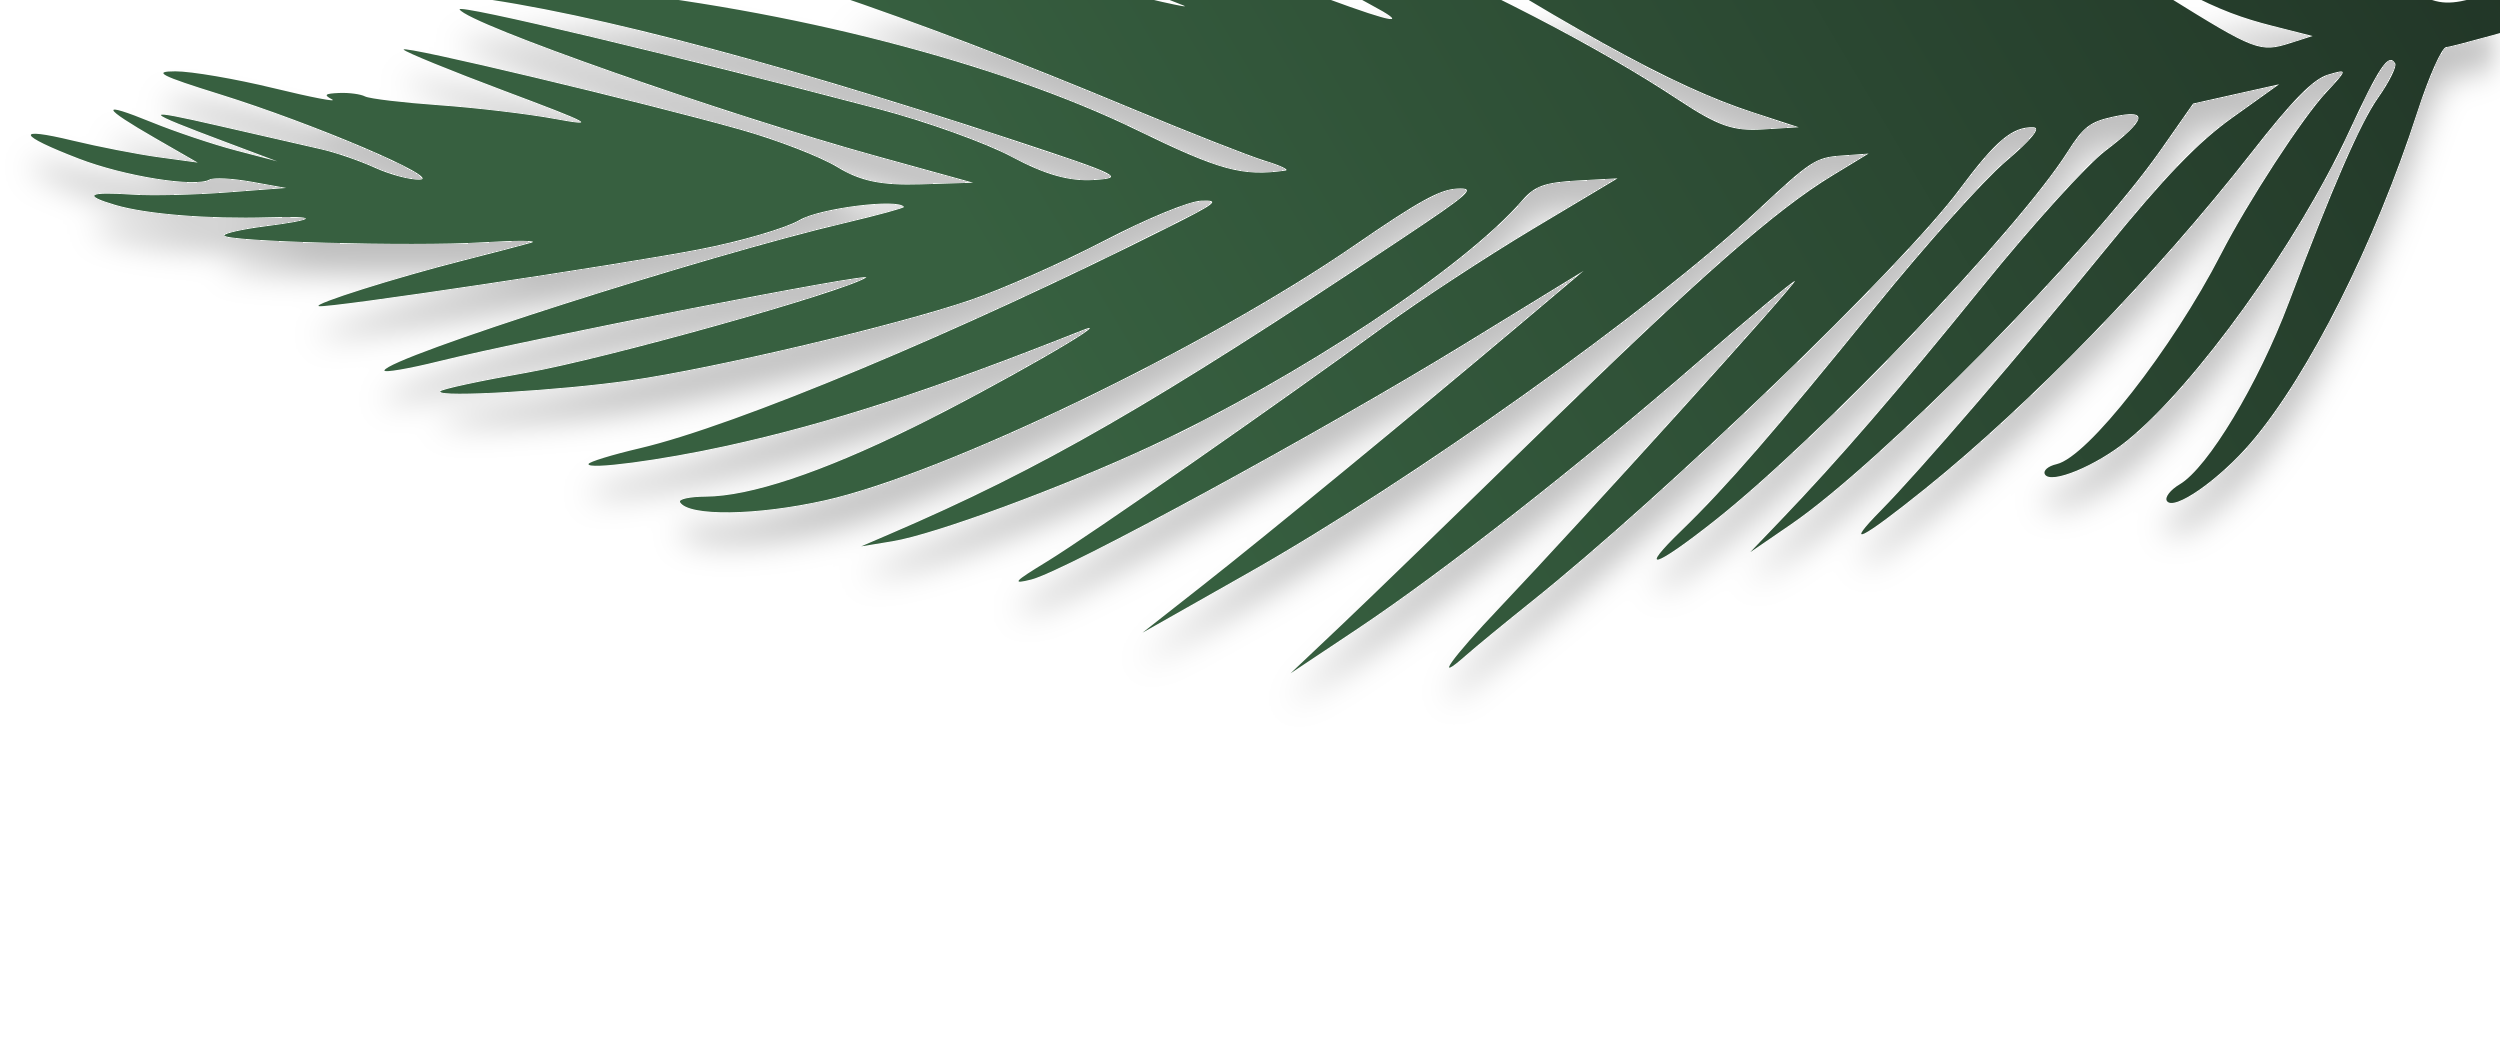
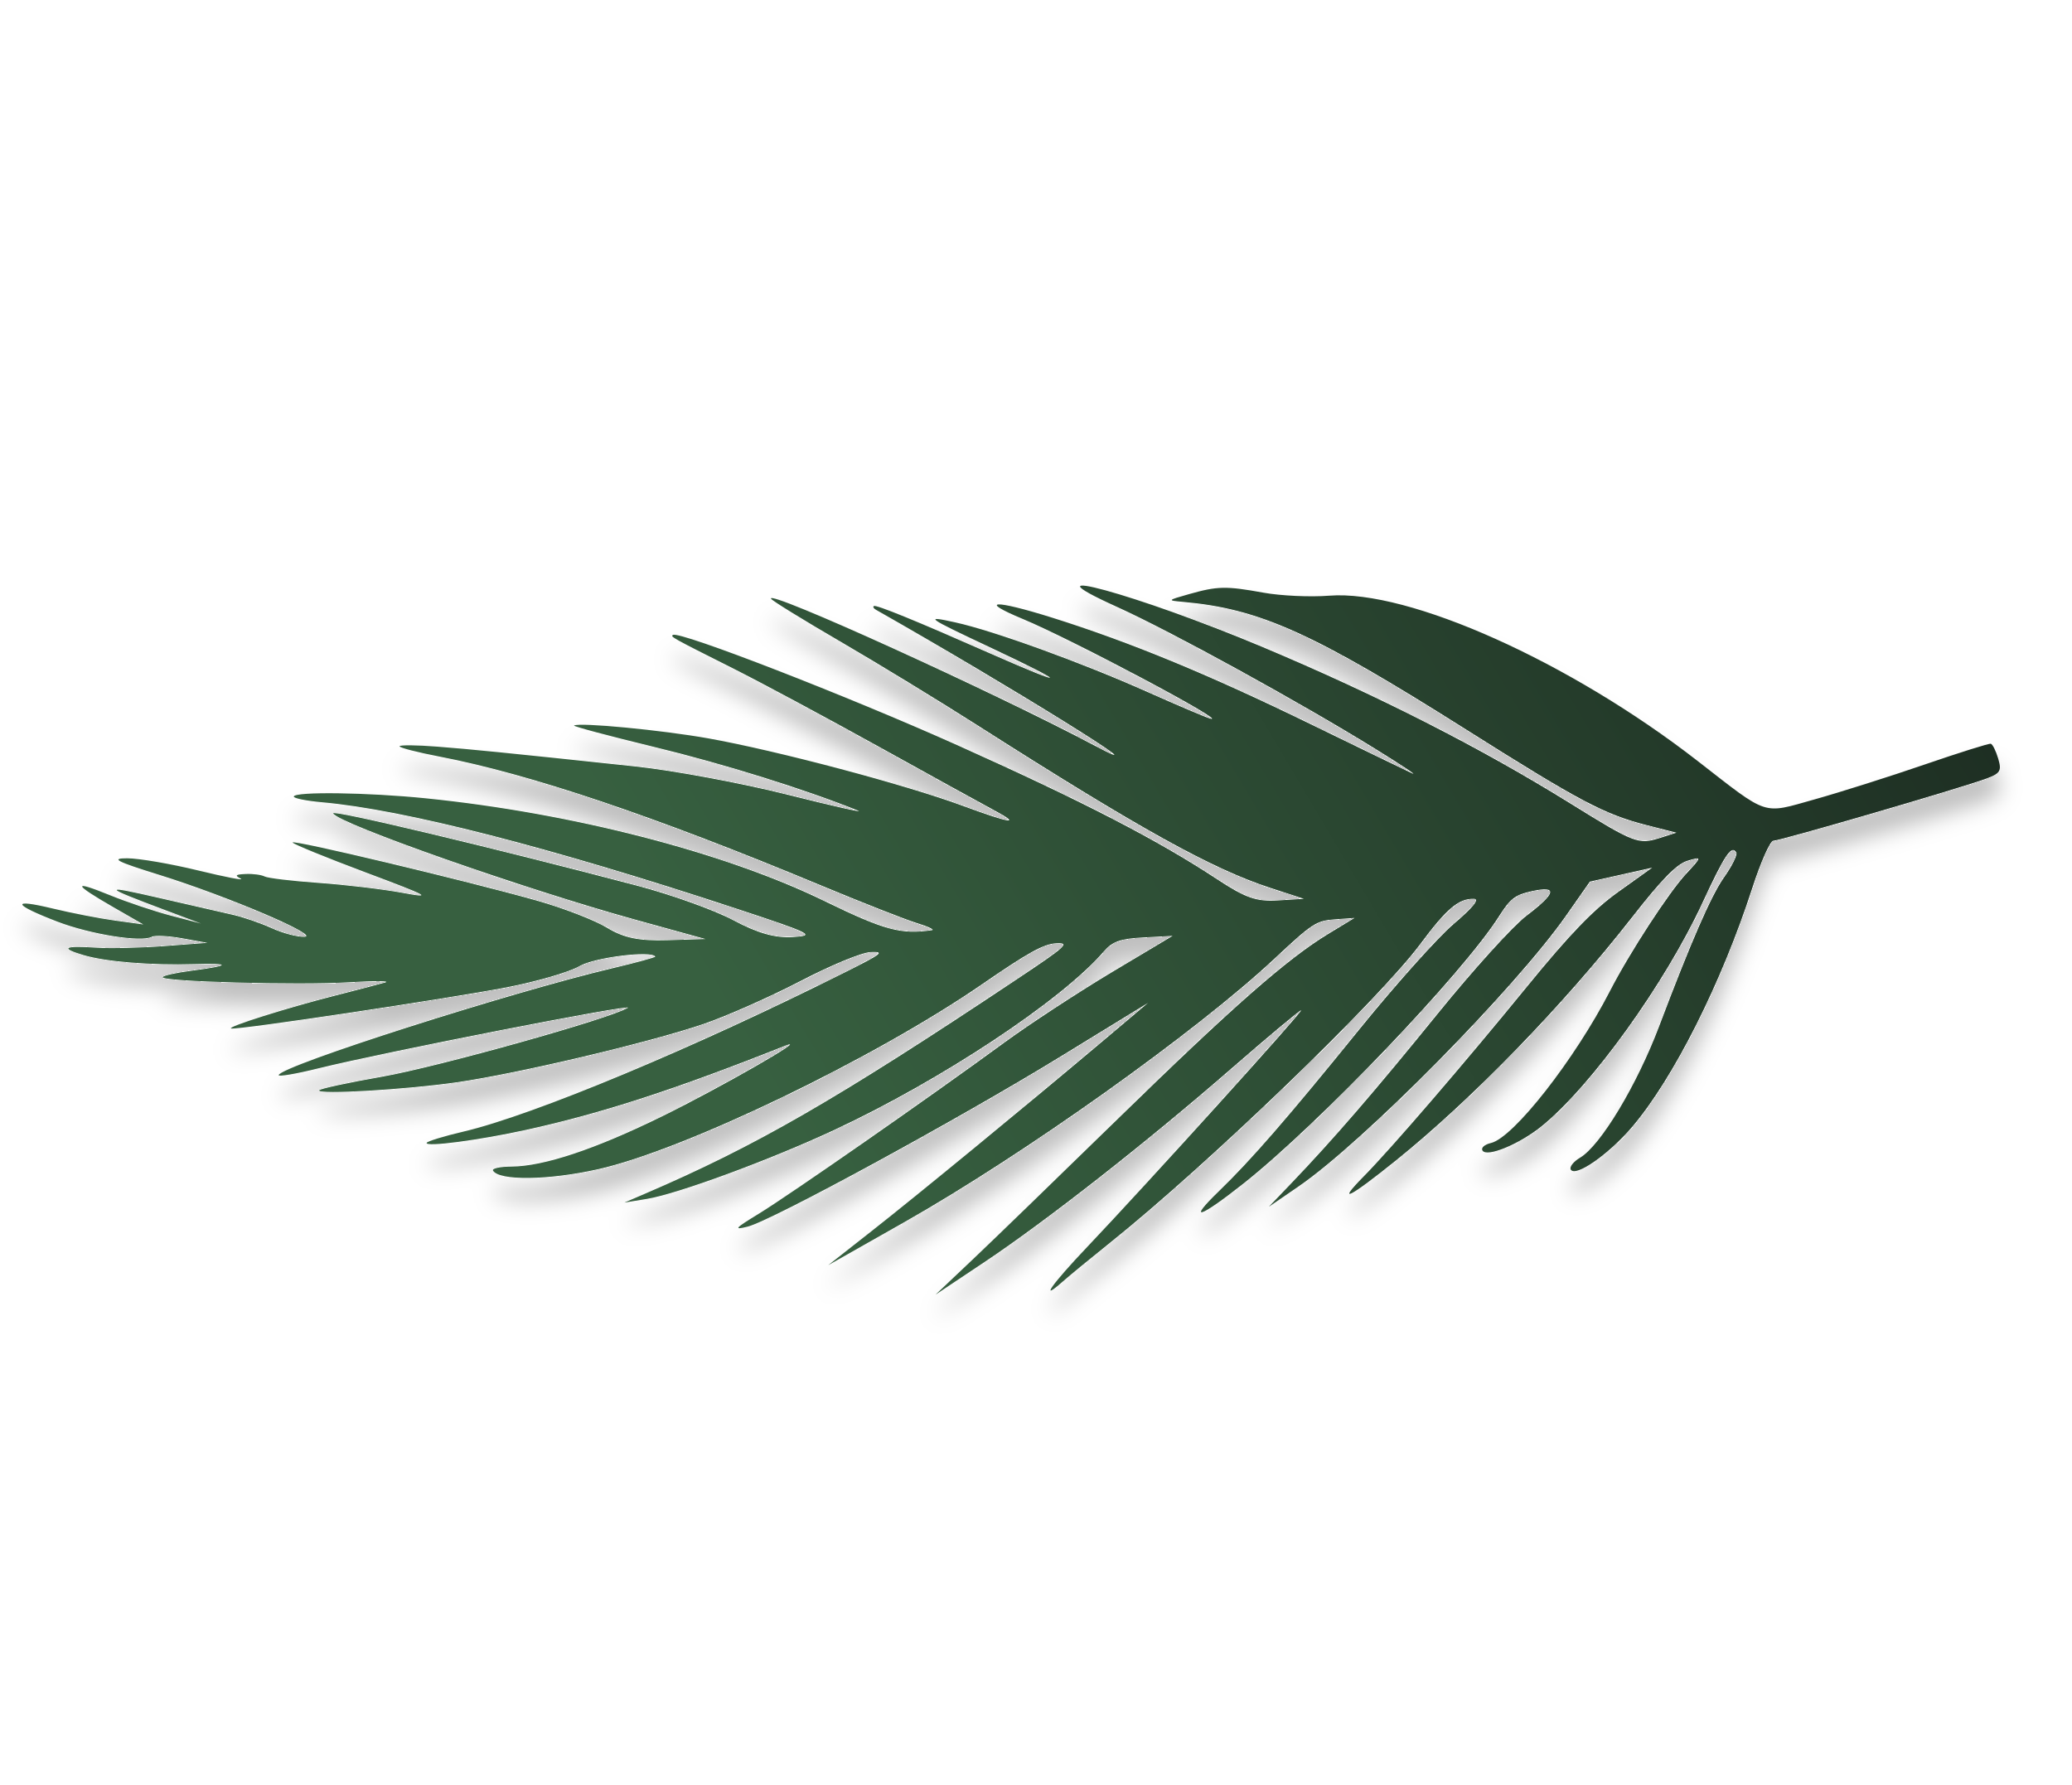
- <svg xmlns="http://www.w3.org/2000/svg" width="328" height="138" viewBox="0 0 328 138" fill="none">
+ <svg xmlns="http://www.w3.org/2000/svg" width="375" height="323" viewBox="0 0 375 323" fill="none">
  <g filter="url(#filter0_d)">
-     <path d="M27.491 23.558C25.615 24.605 16.341 23.118 10.348 20.808C2.289 17.701 1.901 16.603 9.515 18.444C12.891 19.26 17.969 20.245 20.8 20.632L25.947 21.335L20.481 18.183C13.222 13.998 13.008 13.241 19.875 16.032C22.966 17.289 27.946 18.959 30.942 19.744L36.389 21.17L29.781 18.688C18.5 14.451 18.35 14.145 28.709 16.519C34.229 17.784 40.287 19.169 42.172 19.596C44.057 20.023 47.22 21.113 49.203 22.018C51.187 22.924 53.836 23.621 55.092 23.568C58.117 23.439 41.145 16.195 28.806 12.348C21.072 9.938 19.951 9.359 23.015 9.358C25.104 9.357 30.897 10.351 35.89 11.566C40.881 12.781 44.335 13.444 43.563 13.037C42.433 12.441 42.615 12.279 44.501 12.199C45.787 12.143 47.315 12.348 47.892 12.651C48.471 12.954 52.861 13.477 57.647 13.812C62.434 14.146 69.218 14.948 72.725 15.593C78.469 16.65 77.82 16.285 66.195 11.918C59.097 9.25 53.14 6.816 52.958 6.507C52.572 5.854 84.49 13.445 97.174 17.022C101.936 18.365 107.648 20.575 109.868 21.933C112.879 23.776 115.655 24.349 120.793 24.188L127.682 23.972L115.044 20.481C95.056 14.96 61.432 3.141 60.3 1.238C59.834 0.453 88.64 7.301 115.299 14.314C121.496 15.944 129.353 18.767 132.76 20.589C137.139 22.929 140.284 23.817 143.493 23.617C147.716 23.354 146.993 22.991 133.099 18.408C99.419 7.298 73.061 0.533 58.334 -0.779C55.412 -1.04 53.088 -1.513 53.17 -1.832C53.405 -2.745 66.583 -2.561 77.035 -1.502C103.582 1.19 131.093 8.274 149.143 17.067C160.053 22.38 163.007 23.186 168.639 22.382C169.228 22.298 168.028 21.717 165.973 21.091C163.918 20.465 156.013 17.359 148.407 14.189C118.641 1.783 95.85 -5.912 79.61 -9.038C75.539 -9.821 72.254 -10.669 72.311 -10.921C72.368 -11.173 75.413 -11.144 79.079 -10.856C85.65 -10.341 90.295 -9.876 114.945 -7.268C121.82 -6.541 134.214 -4.244 142.486 -2.163C150.758 -0.082 156.519 1.216 155.29 0.722C145.523 -3.198 131.035 -7.723 118.441 -10.787C110.211 -12.789 103.664 -14.539 103.893 -14.674C104.908 -15.274 119.675 -13.863 128.157 -12.356C140.391 -10.183 163.921 -3.949 174.163 -0.167C183.057 3.116 185.025 3.378 179.777 0.579C177.931 -0.405 168.621 -5.538 159.09 -10.825C149.559 -16.112 137.747 -22.459 132.841 -24.929C121.53 -30.623 121.28 -30.762 121.806 -31.073C123.035 -31.8 153.369 -20.028 173.41 -11.049C196.044 -0.907 209.516 6.05 220.307 13.169C225.424 16.544 227.39 17.229 231.267 16.988L235.992 16.694L229.99 14.737C219.339 11.266 206.259 4.008 176.925 -14.708C169.981 -19.139 158.82 -25.956 152.124 -29.858C145.427 -33.76 139.773 -37.249 139.558 -37.612C138.434 -39.515 179.979 -20.662 198.025 -11.081C212.173 -3.57 182.424 -22.06 158.512 -35.64C158.099 -35.874 157.94 -36.173 158.161 -36.303C158.602 -36.565 165.66 -33.683 179.452 -27.612C193.712 -21.335 193.486 -22.096 179.076 -28.88C167.66 -34.254 167.168 -34.606 172.829 -33.359C179.889 -31.802 195.71 -26.081 207.575 -20.793C213.121 -18.321 218.264 -16.135 219.005 -15.933C222.939 -14.867 193.932 -30.299 185.133 -33.953C176.908 -37.37 179.902 -37.503 190.446 -34.19C204.508 -29.772 218.664 -23.944 236.968 -15.034C246.064 -10.607 254.43 -6.554 255.559 -6.027C256.689 -5.501 253.724 -7.476 248.971 -10.416C235.353 -18.842 211.864 -31.756 202.208 -36.126C184.026 -44.355 206.068 -38.307 228.314 -28.963C249.3 -20.149 267.931 -10.681 284.295 -0.516C295.859 6.668 296.528 6.923 300.481 5.662L303.413 4.725L298.16 3.39C290.397 1.415 285.978 -0.92 265.406 -13.914C237.572 -31.496 227.987 -35.818 214.072 -37.061C211.236 -37.314 211.258 -37.342 215.156 -38.447C220.366 -39.923 221.877 -39.954 228.673 -38.721C231.809 -38.152 237.159 -37.906 240.563 -38.176C254.932 -39.312 284.175 -26.194 307.232 -8.268C320.215 1.825 318.851 1.374 328.36 -1.288C333.001 -2.587 341.953 -5.423 348.255 -7.589C354.556 -9.756 359.979 -11.461 360.303 -11.377C360.627 -11.293 361.232 -10.081 361.647 -8.681C362.308 -6.448 362.034 -6.002 359.394 -5.029C354.7 -3.297 322.123 6.197 320.956 6.173C320.383 6.163 318.668 10.004 317.145 14.711C311.594 31.864 302.891 49.177 295.393 57.981C291.165 62.946 285.133 67.14 284.286 65.707C284.006 65.233 284.767 64.261 285.977 63.545C289.678 61.357 296.272 50.388 300.294 39.732C306.054 24.469 309.687 16.133 312.011 12.835C313.479 10.752 314.487 8.719 314.249 8.317C313.388 6.862 312.158 8.686 308.121 17.405C301.367 31.992 288.067 50.493 279.083 57.799C275.027 61.099 269.073 63.555 268.3 62.248C268.011 61.759 268.691 61.158 269.831 60.896C273.907 59.955 285.01 45.774 291.396 33.35C294.939 26.458 302.062 15.505 305.177 12.159C308.043 9.083 308.049 9.016 305.44 9.789C303.472 10.372 300.772 13.122 295.332 20.087C282.925 35.971 266.35 53.036 252.594 64.092C244.132 70.891 241.78 72.045 246.836 66.914C251.795 61.883 264.93 46.615 276.34 32.619C284.005 23.215 288.403 18.653 292.9 15.436L299.024 11.056L293.382 12.32L287.74 13.585L283.481 19.669C274.174 32.967 246.821 60.671 235.008 68.765L229.613 72.462L233.564 68.338C241.248 60.318 248.834 51.532 260.25 37.433C266.6 29.589 273.808 21.639 276.267 19.768C281.666 15.654 281.965 14.273 277.231 15.308C274.214 15.967 273.335 16.641 271.284 19.876C264.726 30.22 238.663 57.474 225.025 68.249C217.077 74.528 214.802 75.232 220.606 69.614C226.478 63.933 233.019 56.395 246.057 40.286C252.53 32.289 260.199 23.721 263.101 21.245C266.613 18.248 267.837 16.728 266.765 16.695C264.017 16.61 261.829 18.45 257.09 24.826C249.535 34.994 218.494 64.89 200.912 78.934C197.441 81.708 193.57 84.887 192.311 85.999C187.972 89.829 190.396 86.411 196.783 79.69C207.309 68.615 235.907 36.974 235.488 36.866C235.275 36.811 229.596 41.556 222.869 47.41C207.464 60.816 189.381 74.986 178.058 82.524L169.306 88.352L176.01 82.007C179.698 78.518 191.497 67.086 202.231 56.603C223.081 36.24 232.926 27.588 240.455 23.011L245.155 20.153L241.571 20.411C238.223 20.652 237.504 21.122 230.67 27.518C216.554 40.733 185.358 62.952 163.816 75.137L149.887 83.016L157.82 76.783C166.238 70.168 185.128 54.639 199.252 42.723L207.778 35.529L192.007 45.206C173.526 56.545 139.674 74.951 135.305 76.034C132.683 76.685 132.969 76.359 137.387 73.662C142.804 70.353 168.181 52.659 181.807 42.69C186.267 39.426 194.935 33.751 201.07 30.078L212.224 23.4L206.969 23.682C202.733 23.911 201.336 24.404 199.763 26.231C192.125 35.096 170.338 49.522 150.941 58.555C139.376 63.942 122.656 70.095 117.106 71.007L112.983 71.684L116.689 70.091C136.745 61.472 151.109 53.194 183.728 31.462C193.019 25.273 193.753 24.609 191.16 24.742C188.888 24.859 186.069 26.417 177.758 32.145C158.241 45.596 123.932 62.126 108.247 65.637C99.285 67.643 90.333 67.758 89.224 65.883C88.997 65.499 90.504 65.173 92.573 65.161C98.412 65.122 107.669 62.041 119.736 56.117C130.259 50.952 147.038 41.323 142.085 43.293C122.204 51.199 108.976 55.498 95.311 58.495C86.671 60.39 77.012 61.66 77.215 60.876C77.287 60.593 80.311 59.665 83.934 58.815C96.545 55.854 125.628 43.696 153.287 29.82C159.669 26.619 160.143 26.235 157.612 26.327C155.992 26.385 150.501 28.648 144.859 31.581C139.41 34.415 131.54 37.904 127.371 39.335C117.705 42.653 93.782 48.308 82.679 49.901C73.415 51.228 57.551 52.159 57.756 51.363C57.826 51.093 62.942 49.985 69.127 48.901C79.297 47.118 110.498 38.371 113.629 36.425C115.048 35.544 69.202 44.511 57.643 47.376C53.593 48.379 50.351 48.931 50.435 48.6C50.868 46.917 92.68 33.533 110.847 29.263C115.194 28.24 118.683 27.289 118.6 27.148C117.918 25.996 107.567 27.296 104.89 28.871C103.078 29.936 97.138 31.668 91.689 32.719C81.108 34.762 42.969 40.461 41.834 40.169C40.907 39.932 51.987 36.425 60.63 34.221C64.517 33.23 68.592 32.164 69.685 31.852C70.779 31.541 67.889 31.516 63.263 31.796C54.043 32.356 29.229 31.682 29.435 30.877C29.507 30.6 31.859 30.076 34.662 29.713C41.737 28.795 41.946 28.309 35.182 28.51C27.302 28.744 19.203 28.087 15.141 26.885C10.808 25.604 11.564 25.152 17.4 25.538C19.923 25.704 25.489 25.576 29.77 25.251L37.552 24.66L33.002 23.841C30.499 23.39 28.019 23.263 27.491 23.558Z" fill="url(#paint0_linear)" />
+     <path d="M27.491 169.558C25.615 170.605 16.341 169.118 10.348 166.808C2.289 163.701 1.901 162.603 9.515 164.444C12.891 165.26 17.969 166.245 20.8 166.632L25.947 167.335L20.481 164.183C13.222 159.998 13.008 159.241 19.875 162.032C22.966 163.289 27.946 164.959 30.942 165.744L36.389 167.17L29.781 164.688C18.5 160.451 18.35 160.145 28.709 162.519C34.229 163.784 40.287 165.169 42.172 165.596C44.057 166.023 47.22 167.112 49.203 168.018C51.187 168.924 53.836 169.621 55.092 169.568C58.117 169.44 41.145 162.195 28.806 158.348C21.072 155.938 19.951 155.359 23.015 155.358C25.104 155.357 30.897 156.351 35.89 157.566C40.881 158.781 44.335 159.444 43.563 159.037C42.433 158.441 42.615 158.279 44.501 158.199C45.787 158.143 47.315 158.347 47.892 158.651C48.471 158.954 52.861 159.477 57.647 159.812C62.434 160.146 69.218 160.948 72.725 161.593C78.469 162.65 77.82 162.286 66.195 157.918C59.097 155.25 53.14 152.816 52.958 152.507C52.572 151.854 84.49 159.445 97.174 163.022C101.936 164.365 107.648 166.575 109.868 167.933C112.879 169.776 115.655 170.348 120.793 170.188L127.682 169.972L115.044 166.481C95.056 160.96 61.432 149.141 60.3 147.238C59.834 146.453 88.64 153.301 115.299 160.314C121.496 161.944 129.353 164.767 132.76 166.589C137.139 168.929 140.284 169.817 143.493 169.617C147.716 169.354 146.993 168.991 133.099 164.408C99.419 153.298 73.061 146.533 58.334 145.221C55.412 144.96 53.088 144.487 53.17 144.168C53.405 143.255 66.583 143.439 77.035 144.498C103.582 147.19 131.093 154.274 149.143 163.067C160.053 168.38 163.007 169.186 168.639 168.382C169.228 168.298 168.028 167.717 165.973 167.092C163.918 166.465 156.013 163.359 148.407 160.189C118.641 147.783 95.85 140.088 79.61 136.962C75.539 136.179 72.254 135.331 72.311 135.079C72.368 134.827 75.413 134.856 79.079 135.144C85.65 135.659 90.295 136.124 114.945 138.732C121.82 139.459 134.214 141.756 142.486 143.837C150.758 145.918 156.519 147.216 155.29 146.722C145.523 142.802 131.035 138.277 118.441 135.213C110.211 133.211 103.664 131.461 103.893 131.326C104.908 130.726 119.675 132.137 128.157 133.644C140.391 135.817 163.921 142.051 174.163 145.833C183.057 149.116 185.025 149.378 179.777 146.579C177.931 145.595 168.621 140.462 159.09 135.175C149.559 129.888 137.747 123.541 132.841 121.071C121.53 115.377 121.28 115.238 121.806 114.927C123.035 114.2 153.369 125.972 173.41 134.951C196.044 145.093 209.516 152.05 220.307 159.169C225.424 162.544 227.39 163.229 231.267 162.988L235.992 162.694L229.99 160.737C219.339 157.266 206.259 150.008 176.925 131.292C169.981 126.861 158.82 120.045 152.124 116.142C145.427 112.24 139.773 108.751 139.558 108.388C138.434 106.485 179.979 125.338 198.025 134.919C212.173 142.43 182.424 123.94 158.512 110.36C158.099 110.126 157.94 109.827 158.161 109.697C158.602 109.436 165.66 112.317 179.452 118.388C193.712 124.665 193.486 123.904 179.076 117.12C167.66 111.746 167.168 111.394 172.829 112.641C179.889 114.198 195.71 119.92 207.575 125.207C213.121 127.679 218.264 129.865 219.005 130.067C222.939 131.133 193.932 115.701 185.133 112.047C176.908 108.63 179.902 108.497 190.446 111.81C204.508 116.228 218.664 122.056 236.968 130.966C246.064 135.393 254.43 139.446 255.559 139.973C256.689 140.499 253.724 138.524 248.971 135.584C235.353 127.158 211.864 114.244 202.208 109.874C184.026 101.645 206.068 107.693 228.314 117.037C249.3 125.851 267.931 135.319 284.295 145.484C295.859 152.668 296.528 152.923 300.481 151.662L303.413 150.725L298.16 149.39C290.397 147.415 285.978 145.08 265.406 132.086C237.572 114.504 227.987 110.182 214.072 108.939C211.236 108.686 211.258 108.658 215.156 107.553C220.366 106.077 221.877 106.046 228.673 107.279C231.809 107.848 237.159 108.094 240.563 107.824C254.932 106.688 284.175 119.806 307.232 137.732C320.215 147.825 318.851 147.374 328.36 144.712C333.001 143.413 341.953 140.577 348.255 138.411C354.556 136.244 359.979 134.539 360.303 134.623C360.627 134.707 361.232 135.919 361.647 137.319C362.308 139.552 362.034 139.998 359.394 140.971C354.7 142.703 322.123 152.197 320.956 152.173C320.383 152.163 318.668 156.004 317.145 160.711C311.594 177.864 302.891 195.177 295.393 203.981C291.165 208.945 285.133 213.14 284.286 211.707C284.006 211.233 284.767 210.261 285.977 209.545C289.678 207.357 296.272 196.388 300.294 185.732C306.054 170.469 309.687 162.133 312.011 158.835C313.479 156.752 314.487 154.719 314.249 154.317C313.388 152.862 312.158 154.686 308.121 163.405C301.367 177.992 288.067 196.493 279.083 203.799C275.027 207.099 269.073 209.555 268.3 208.248C268.011 207.759 268.691 207.158 269.831 206.896C273.907 205.955 285.01 191.774 291.396 179.35C294.939 172.458 302.062 161.505 305.177 158.159C308.043 155.083 308.049 155.016 305.44 155.789C303.472 156.372 300.772 159.122 295.332 166.087C282.925 181.971 266.35 199.036 252.594 210.092C244.132 216.891 241.78 218.045 246.836 212.914C251.795 207.883 264.93 192.615 276.34 178.619C284.005 169.215 288.403 164.653 292.9 161.436L299.024 157.056L293.382 158.321L287.74 159.585L283.481 165.669C274.174 178.967 246.821 206.671 235.008 214.765L229.613 218.462L233.564 214.338C241.248 206.318 248.834 197.532 260.25 183.433C266.6 175.589 273.808 167.639 276.267 165.768C281.666 161.654 281.965 160.273 277.231 161.308C274.214 161.967 273.335 162.641 271.284 165.876C264.726 176.22 238.663 203.474 225.025 214.249C217.077 220.528 214.802 221.232 220.606 215.614C226.478 209.933 233.019 202.395 246.057 186.286C252.53 178.289 260.199 169.721 263.101 167.245C266.613 164.248 267.837 162.728 266.765 162.694C264.017 162.61 261.829 164.45 257.09 170.826C249.535 180.994 218.494 210.89 200.912 224.934C197.441 227.708 193.57 230.887 192.311 231.999C187.972 235.829 190.396 232.411 196.783 225.69C207.309 214.615 235.907 182.974 235.488 182.866C235.275 182.811 229.596 187.555 222.869 193.41C207.464 206.816 189.381 220.986 178.058 228.524L169.306 234.352L176.01 228.007C179.698 224.518 191.497 213.086 202.231 202.603C223.081 182.24 232.926 173.588 240.455 169.01L245.155 166.153L241.571 166.411C238.223 166.652 237.504 167.121 230.67 173.518C216.554 186.733 185.358 208.951 163.816 221.137L149.887 229.016L157.82 222.783C166.238 216.168 185.128 200.639 199.252 188.723L207.778 181.529L192.007 191.205C173.526 202.546 139.674 220.951 135.305 222.034C132.683 222.685 132.969 222.359 137.387 219.661C142.804 216.353 168.181 198.659 181.807 188.689C186.267 185.426 194.935 179.751 201.07 176.078L212.224 169.4L206.969 169.682C202.733 169.911 201.336 170.404 199.763 172.231C192.125 181.097 170.338 195.522 150.941 204.555C139.376 209.942 122.656 216.095 117.106 217.007L112.983 217.684L116.689 216.091C136.745 207.472 151.109 199.194 183.728 177.462C193.019 171.273 193.753 170.609 191.16 170.742C188.888 170.859 186.069 172.417 177.758 178.145C158.241 191.596 123.932 208.126 108.247 211.637C99.285 213.643 90.333 213.758 89.224 211.883C88.997 211.499 90.504 211.173 92.573 211.161C98.412 211.122 107.669 208.041 119.736 202.117C130.259 196.952 147.038 187.323 142.085 189.293C122.204 197.199 108.976 201.498 95.311 204.495C86.671 206.39 77.012 207.66 77.215 206.876C77.287 206.593 80.311 205.665 83.934 204.815C96.545 201.854 125.628 189.696 153.287 175.82C159.669 172.619 160.143 172.235 157.612 172.327C155.992 172.385 150.501 174.648 144.859 177.581C139.41 180.415 131.54 183.904 127.371 185.335C117.705 188.653 93.782 194.308 82.679 195.901C73.415 197.228 57.551 198.159 57.756 197.363C57.826 197.093 62.942 195.985 69.127 194.901C79.297 193.118 110.498 184.371 113.629 182.425C115.048 181.544 69.202 190.511 57.643 193.376C53.593 194.379 50.351 194.931 50.435 194.6C50.868 192.917 92.68 179.533 110.847 175.263C115.194 174.24 118.683 173.289 118.6 173.148C117.918 171.996 107.567 173.296 104.89 174.871C103.078 175.936 97.138 177.668 91.689 178.719C81.108 180.762 42.969 186.461 41.834 186.169C40.907 185.932 51.987 182.425 60.63 180.221C64.517 179.23 68.592 178.164 69.685 177.852C70.779 177.54 67.889 177.516 63.263 177.796C54.043 178.356 29.229 177.682 29.435 176.877C29.507 176.6 31.859 176.076 34.662 175.713C41.737 174.795 41.946 174.31 35.182 174.51C27.302 174.744 19.203 174.087 15.141 172.885C10.808 171.604 11.564 171.152 17.4 171.538C19.923 171.704 25.489 171.576 29.77 171.251L37.552 170.66L33.002 169.841C30.499 169.39 28.019 169.263 27.491 169.558Z" fill="url(#paint0_linear)" />
  </g>
  <defs>
-     <filter id="filter0_d" x="0" y="-146" width="378.993" height="330.903" filterUnits="userSpaceOnUse" color-interpolation-filters="sRGB">
+     <filter id="filter0_d" x="0" y="0" width="378.993" height="330.903" filterUnits="userSpaceOnUse" color-interpolation-filters="sRGB">
      <feFlood flood-opacity="0" result="BackgroundImageFix" />
      <feColorMatrix in="SourceAlpha" type="matrix" values="0 0 0 0 0 0 0 0 0 0 0 0 0 0 0 0 0 0 127 0" result="hardAlpha" />
      <feOffset dy="4" />
      <feGaussianBlur stdDeviation="2" />
      <feComposite in2="hardAlpha" operator="out" />
      <feColorMatrix type="matrix" values="0 0 0 0 0 0 0 0 0 0 0 0 0 0 0 0 0 0 0.25 0" />
      <feBlend mode="normal" in2="BackgroundImageFix" result="effect1_dropShadow" />
      <feBlend mode="normal" in="SourceGraphic" in2="effect1_dropShadow" result="shape" />
    </filter>
-     <linearGradient id="paint0_linear" x1="51.066" y1="97.295" x2="327.927" y2="-66.392" gradientUnits="userSpaceOnUse">
+     <linearGradient id="paint0_linear" x1="51.066" y1="243.295" x2="327.927" y2="79.608" gradientUnits="userSpaceOnUse">
      <stop offset="0.307" stop-color="#376040" />
      <stop offset="1" stop-color="#1E2F23" />
    </linearGradient>
  </defs>
</svg>
